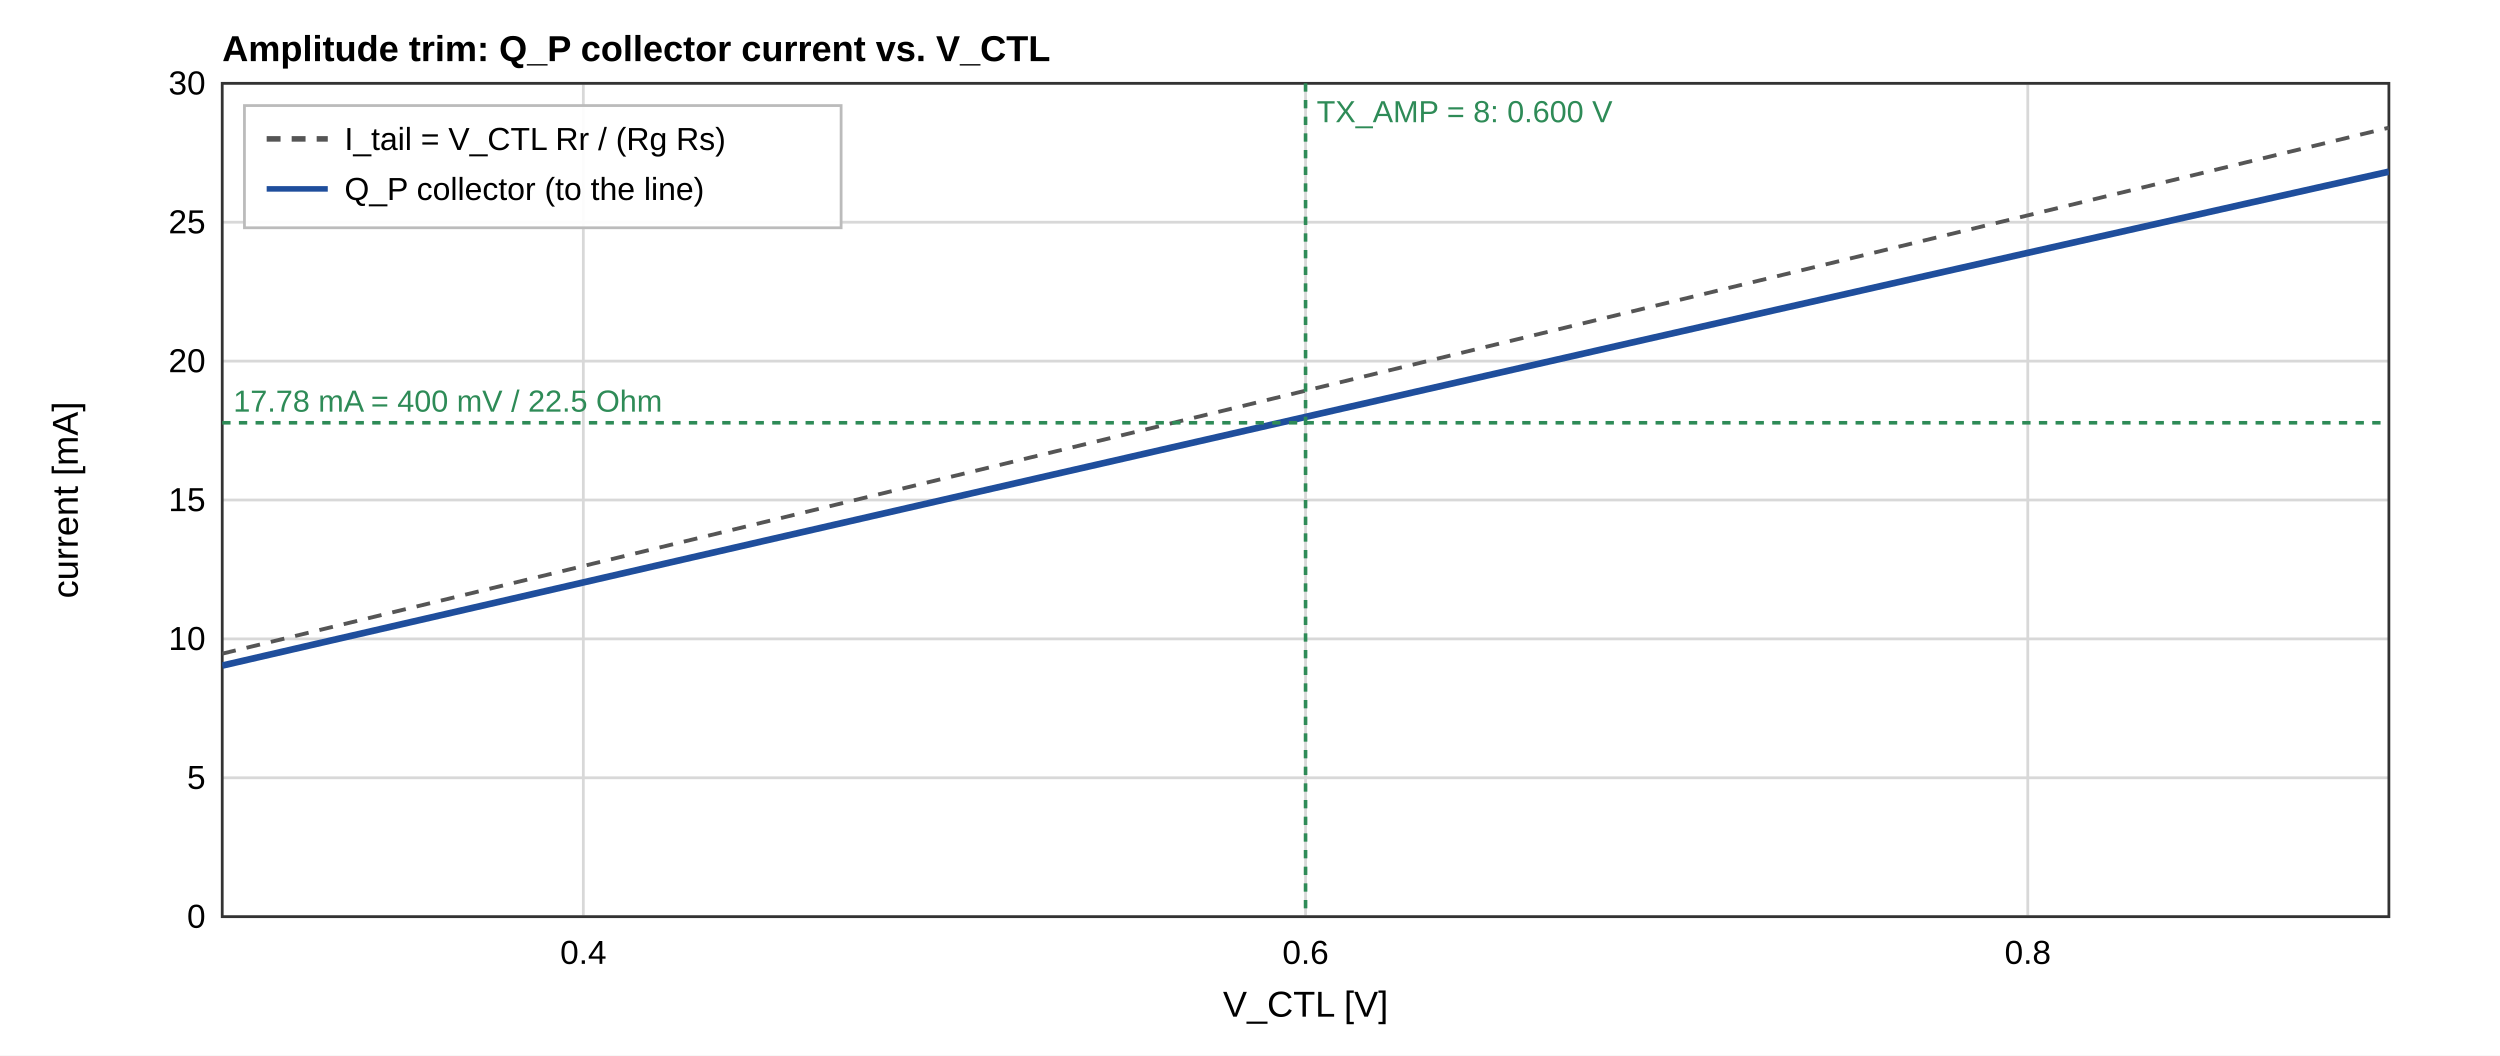
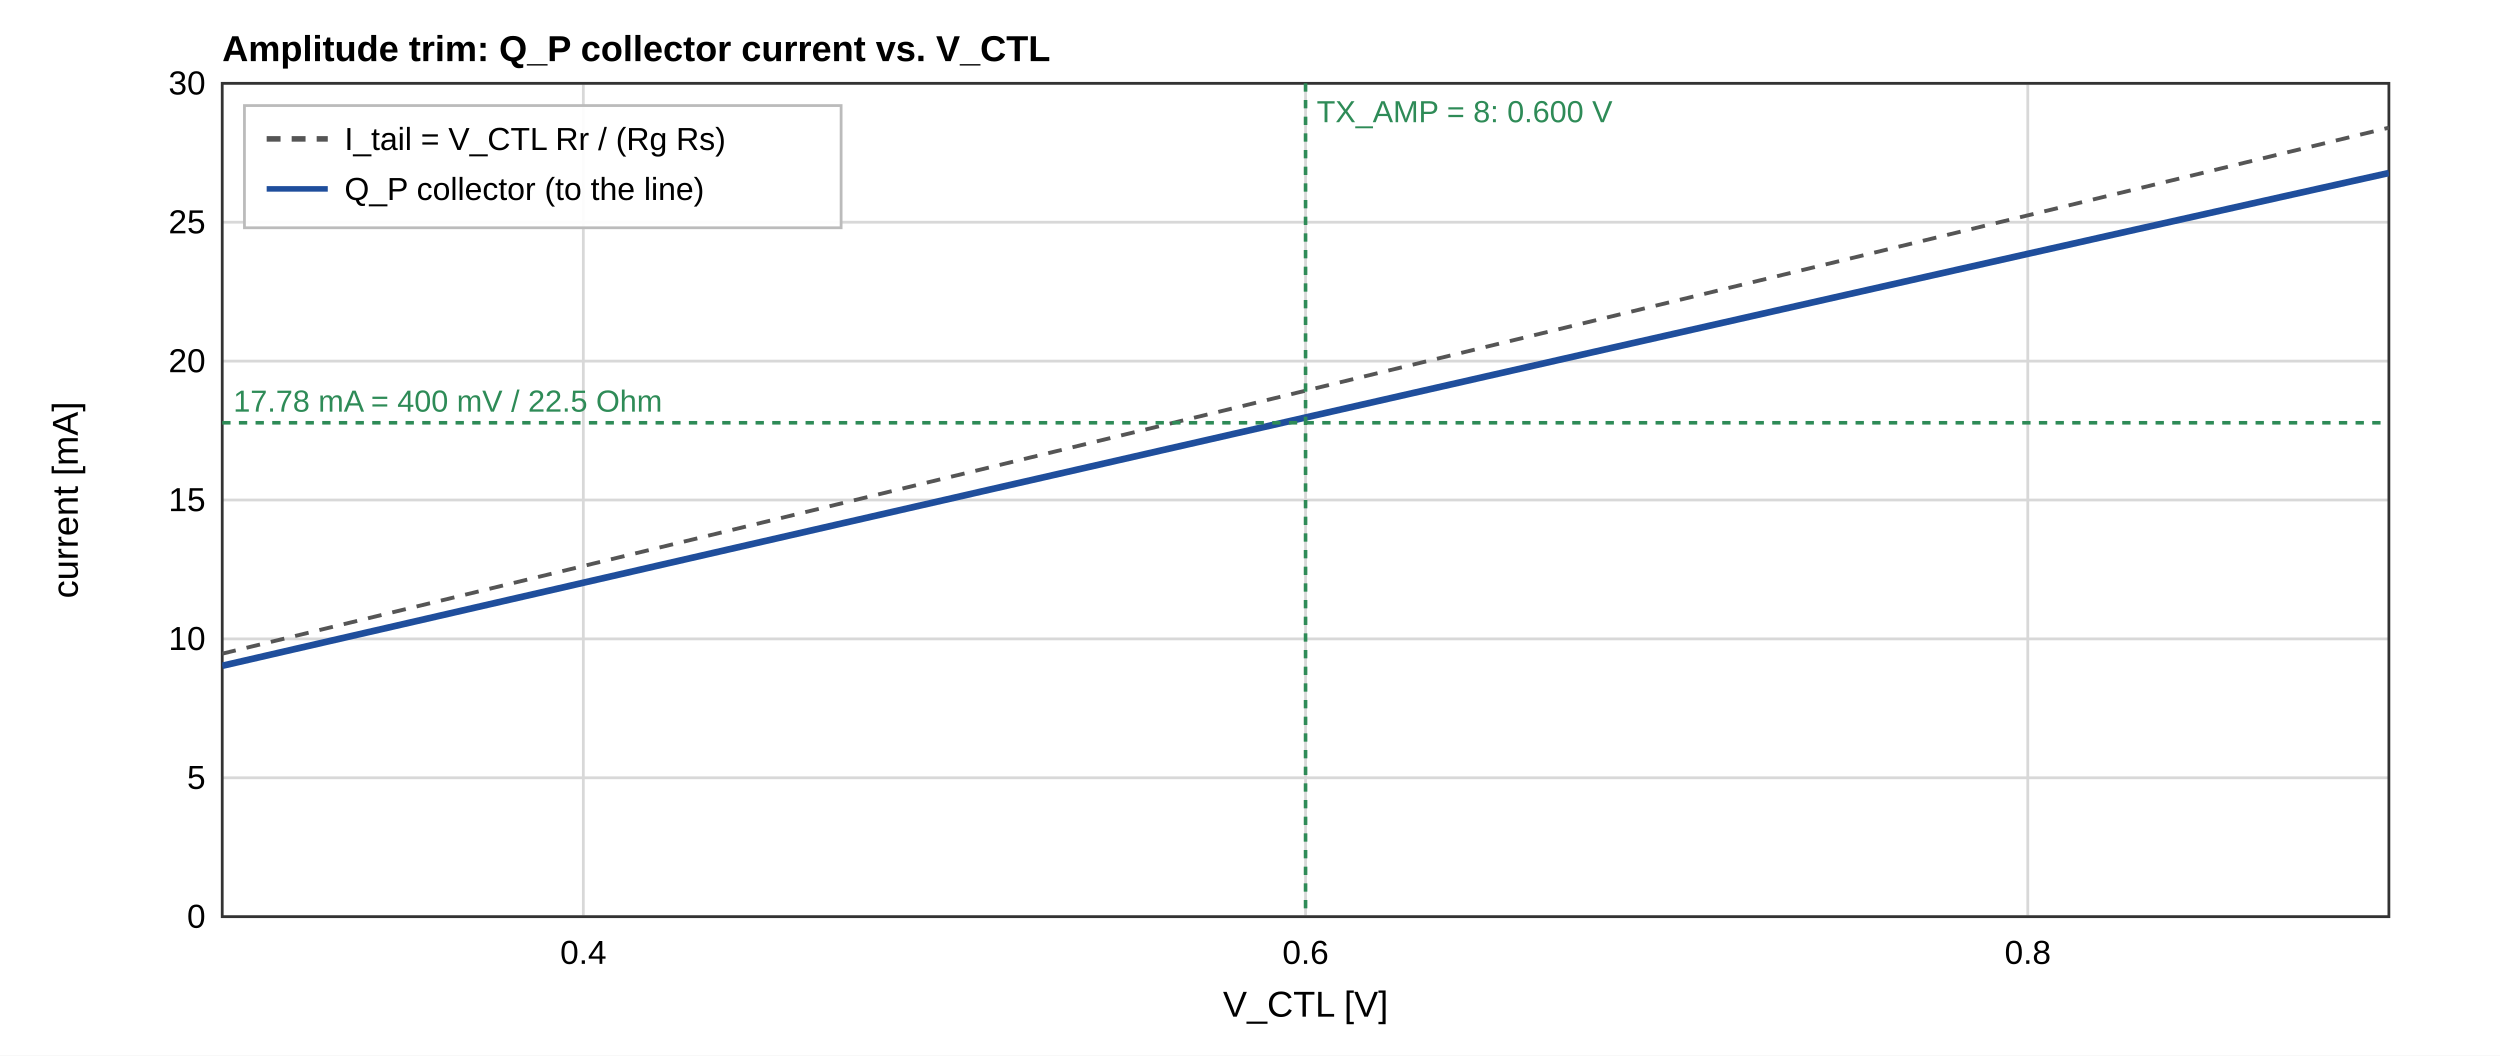
<svg xmlns="http://www.w3.org/2000/svg" width="900" height="380" viewBox="0 0 900 380" font-family="Arial, Helvetica, sans-serif">
  <rect width="900" height="380" fill="white" />
  <line x1="210.0" y1="30" x2="210.0" y2="330" stroke="#d8d8d8" />
  <text x="210.0" y="347" font-size="12" text-anchor="middle">0.4</text>
  <line x1="470.0" y1="30" x2="470.0" y2="330" stroke="#d8d8d8" />
  <text x="470.0" y="347" font-size="12" text-anchor="middle">0.6</text>
  <line x1="730.0" y1="30" x2="730.0" y2="330" stroke="#d8d8d8" />
  <text x="730.0" y="347" font-size="12" text-anchor="middle">0.8</text>
  <line x1="80" y1="330.0" x2="860" y2="330.0" stroke="#d8d8d8" />
  <text x="74" y="334.0" font-size="12" text-anchor="end">0</text>
  <line x1="80" y1="280.0" x2="860" y2="280.0" stroke="#d8d8d8" />
  <text x="74" y="284.0" font-size="12" text-anchor="end">5</text>
  <line x1="80" y1="230.0" x2="860" y2="230.0" stroke="#d8d8d8" />
  <text x="74" y="234.0" font-size="12" text-anchor="end">10</text>
  <line x1="80" y1="180.0" x2="860" y2="180.0" stroke="#d8d8d8" />
  <text x="74" y="184.0" font-size="12" text-anchor="end">15</text>
  <line x1="80" y1="130.0" x2="860" y2="130.0" stroke="#d8d8d8" />
  <text x="74" y="134.0" font-size="12" text-anchor="end">20</text>
  <line x1="80" y1="80.0" x2="860" y2="80.0" stroke="#d8d8d8" />
  <text x="74" y="84.0" font-size="12" text-anchor="end">25</text>
  <line x1="80" y1="30.0" x2="860" y2="30.0" stroke="#d8d8d8" />
  <text x="74" y="34.0" font-size="12" text-anchor="end">30</text>
  <rect x="80" y="30" width="780" height="300" fill="none" stroke="#333333" />
  <text x="470.0" y="366" font-size="13" text-anchor="middle">V_CTL  [V]</text>
  <text transform="translate(28,180.0) rotate(-90)" font-size="13" text-anchor="middle">current  [mA]</text>
  <text x="80" y="22" font-size="13" font-weight="bold">Amplitude trim: Q_P collector current vs. V_CTL</text>
-   <clipPath id="c136046661002272">
+   <clipPath id="c136515673610080">
    <rect x="80" y="30" width="780" height="300" />
  </clipPath>
-   <polyline clip-path="url(#c136046661002272)" points="80.00,235.32 93.00,232.17 106.00,229.01 119.00,225.85 132.00,222.70 145.00,219.54 158.00,216.39 171.00,213.23 184.00,210.07 197.00,206.92 210.00,203.76 223.00,200.61 236.00,197.45 249.00,194.30 262.00,191.14 275.00,187.98 288.00,184.83 301.00,181.67 314.00,178.52 327.00,175.36 340.00,172.20 353.00,169.05 366.00,165.89 379.00,162.74 392.00,159.58 405.00,156.42 418.00,153.27 431.00,150.11 444.00,146.96 457.00,143.80 470.00,140.64 483.00,137.49 496.00,134.33 509.00,131.18 522.00,128.02 535.00,124.86 548.00,121.71 561.00,118.55 574.00,115.40 587.00,112.24 600.00,109.08 613.00,105.93 626.00,102.77 639.00,99.62 652.00,96.46 665.00,93.31 678.00,90.15 691.00,86.99 704.00,83.84 717.00,80.68 730.00,77.53 743.00,74.37 756.00,71.21 769.00,68.06 782.00,64.90 795.00,61.75 808.00,58.59 821.00,55.43 834.00,52.28 847.00,49.12 860.00,45.97" fill="none" stroke="#555555" stroke-width="1.4" stroke-dasharray="5,4" stroke-linejoin="round" />
-   <polyline clip-path="url(#c136046661002272)" points="80.00,239.61 93.00,236.61 106.00,233.61 119.00,230.61 132.00,227.62 145.00,224.62 158.00,221.63 171.00,218.64 184.00,215.65 197.00,212.66 210.00,209.67 223.00,206.68 236.00,203.69 249.00,200.70 262.00,197.72 275.00,194.73 288.00,191.75 301.00,188.77 314.00,185.79 327.00,182.81 340.00,179.83 353.00,176.85 366.00,173.87 379.00,170.89 392.00,167.92 405.00,164.95 418.00,161.97 431.00,159.00 444.00,156.03 457.00,153.06 470.00,150.09 483.00,147.12 496.00,144.16 509.00,141.19 522.00,138.23 535.00,135.27 548.00,132.31 561.00,129.35 574.00,126.39 587.00,123.43 600.00,120.48 613.00,117.53 626.00,114.57 639.00,111.62 652.00,108.68 665.00,105.73 678.00,102.78 691.00,99.84 704.00,96.90 717.00,93.96 730.00,91.02 743.00,88.09 756.00,85.16 769.00,82.23 782.00,79.30 795.00,76.38 808.00,73.45 821.00,70.54 834.00,67.62 847.00,64.71 860.00,61.80" fill="none" stroke="#1f4e9c" stroke-width="2.4" stroke-linejoin="round" />
+   <polyline clip-path="url(#c136515673610080)" points="80.00,235.32 93.00,232.17 106.00,229.01 119.00,225.85 132.00,222.70 145.00,219.54 158.00,216.39 171.00,213.23 184.00,210.07 197.00,206.92 210.00,203.76 223.00,200.61 236.00,197.45 249.00,194.30 262.00,191.14 275.00,187.98 288.00,184.83 301.00,181.67 314.00,178.52 327.00,175.36 340.00,172.20 353.00,169.05 366.00,165.89 379.00,162.74 392.00,159.58 405.00,156.42 418.00,153.27 431.00,150.11 444.00,146.96 457.00,143.80 470.00,140.64 483.00,137.49 496.00,134.33 509.00,131.18 522.00,128.02 535.00,124.86 548.00,121.71 561.00,118.55 574.00,115.40 587.00,112.24 600.00,109.08 613.00,105.93 626.00,102.77 639.00,99.62 652.00,96.46 665.00,93.31 678.00,90.15 691.00,86.99 704.00,83.84 717.00,80.68 730.00,77.53 743.00,74.37 756.00,71.21 769.00,68.06 782.00,64.90 795.00,61.75 808.00,58.59 821.00,55.43 834.00,52.28 847.00,49.12 860.00,45.97" fill="none" stroke="#555555" stroke-width="1.4" stroke-dasharray="5,4" stroke-linejoin="round" />
+   <polyline clip-path="url(#c136515673610080)" points="80.00,239.68 93.00,236.69 106.00,233.69 119.00,230.70 132.00,227.71 145.00,224.72 158.00,221.73 171.00,218.74 184.00,215.75 197.00,212.77 210.00,209.78 223.00,206.80 236.00,203.81 249.00,200.83 262.00,197.85 275.00,194.87 288.00,191.89 301.00,188.91 314.00,185.94 327.00,182.96 340.00,179.99 353.00,177.01 366.00,174.04 379.00,171.07 392.00,168.10 405.00,165.13 418.00,162.16 431.00,159.20 444.00,156.23 457.00,153.27 470.00,150.30 483.00,147.34 496.00,144.38 509.00,141.42 522.00,138.47 535.00,135.51 548.00,132.56 561.00,129.60 574.00,126.65 587.00,123.70 600.00,120.76 613.00,117.81 626.00,114.87 639.00,111.92 652.00,108.98 665.00,106.04 678.00,103.11 691.00,100.17 704.00,97.24 717.00,94.31 730.00,91.38 743.00,88.46 756.00,85.53 769.00,82.61 782.00,79.70 795.00,76.79 808.00,73.88 821.00,70.97 834.00,68.07 847.00,65.17 860.00,62.28" fill="none" stroke="#1f4e9c" stroke-width="2.4" stroke-linejoin="round" />
  <line x1="470.0" y1="30" x2="470.0" y2="330" stroke="#2e8b57" stroke-width="1.3" stroke-dasharray="3,3" />
  <text x="474.0" y="44" font-size="11" fill="#2e8b57" text-anchor="start">TX_AMP = 8: 0.600 V</text>
  <line x1="80" y1="152.2" x2="860" y2="152.2" stroke="#2e8b57" stroke-width="1.3" stroke-dasharray="3,3" />
  <text x="84" y="148.2" font-size="11" fill="#2e8b57" text-anchor="start">17.78 mA = 400 mV / 22.5 Ohm</text>
  <rect x="88" y="38" width="214.8" height="44" fill="white" fill-opacity="0.92" stroke="#bbbbbb" />
  <line x1="96" y1="50" x2="118" y2="50" stroke="#555555" stroke-width="2" stroke-dasharray="5,4" />
  <text x="124" y="54" font-size="11.5">I_tail = V_CTL Rr / (Rg Rs)</text>
  <line x1="96" y1="68" x2="118" y2="68" stroke="#1f4e9c" stroke-width="2" />
  <text x="124" y="72" font-size="11.5">Q_P collector (to the line)</text>
</svg>
